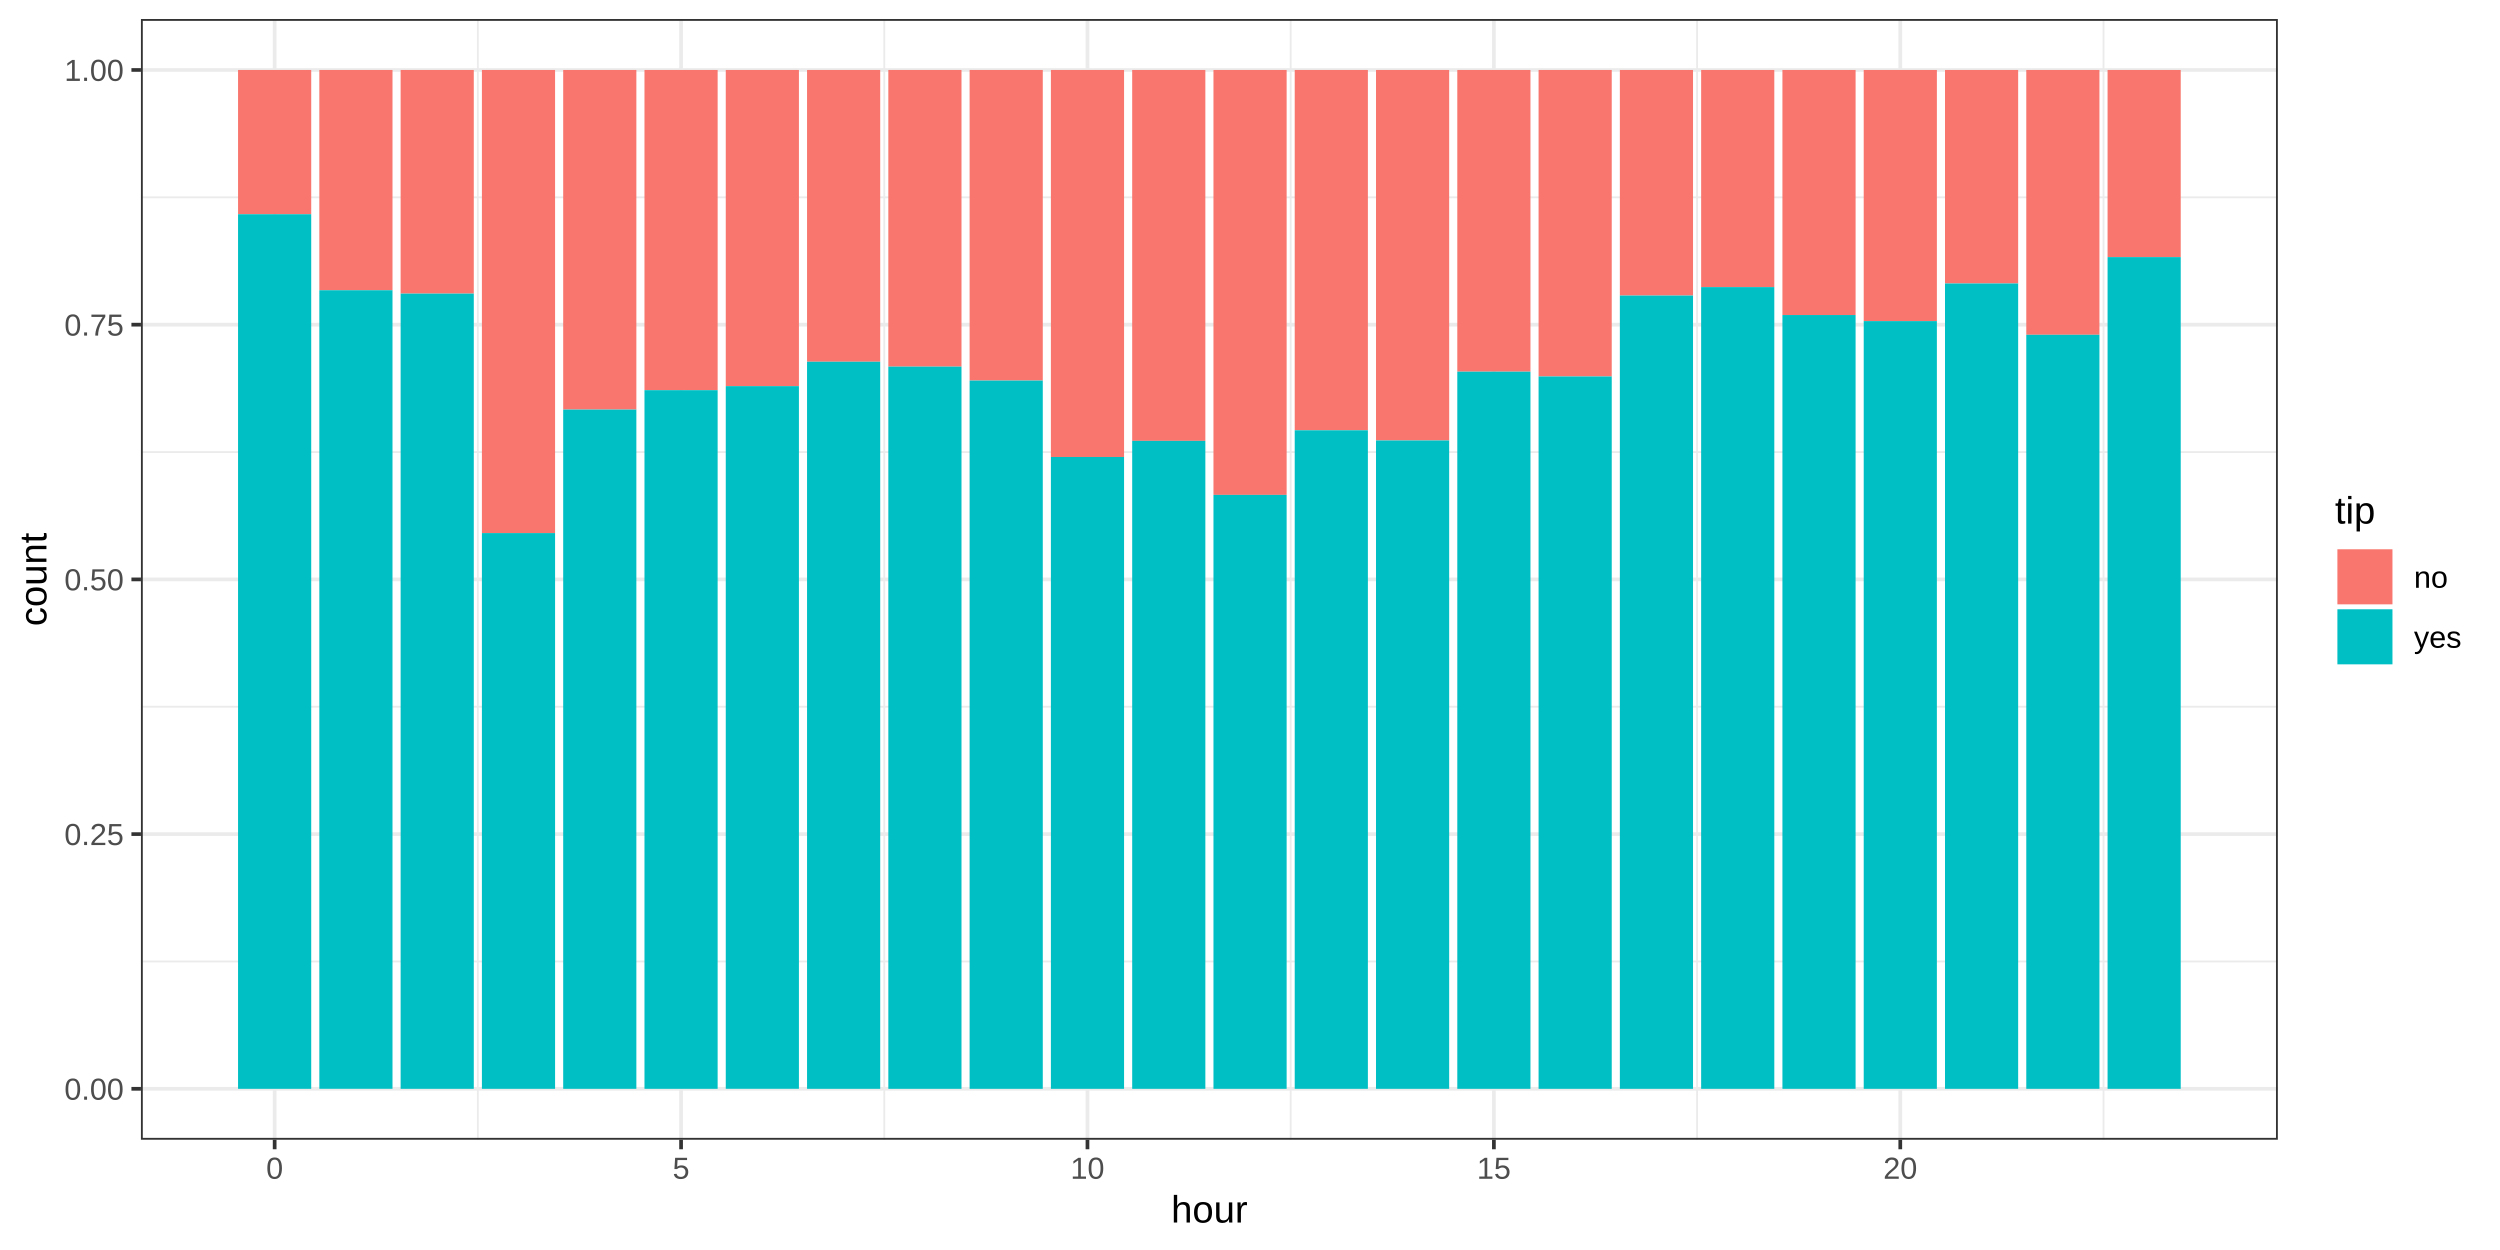
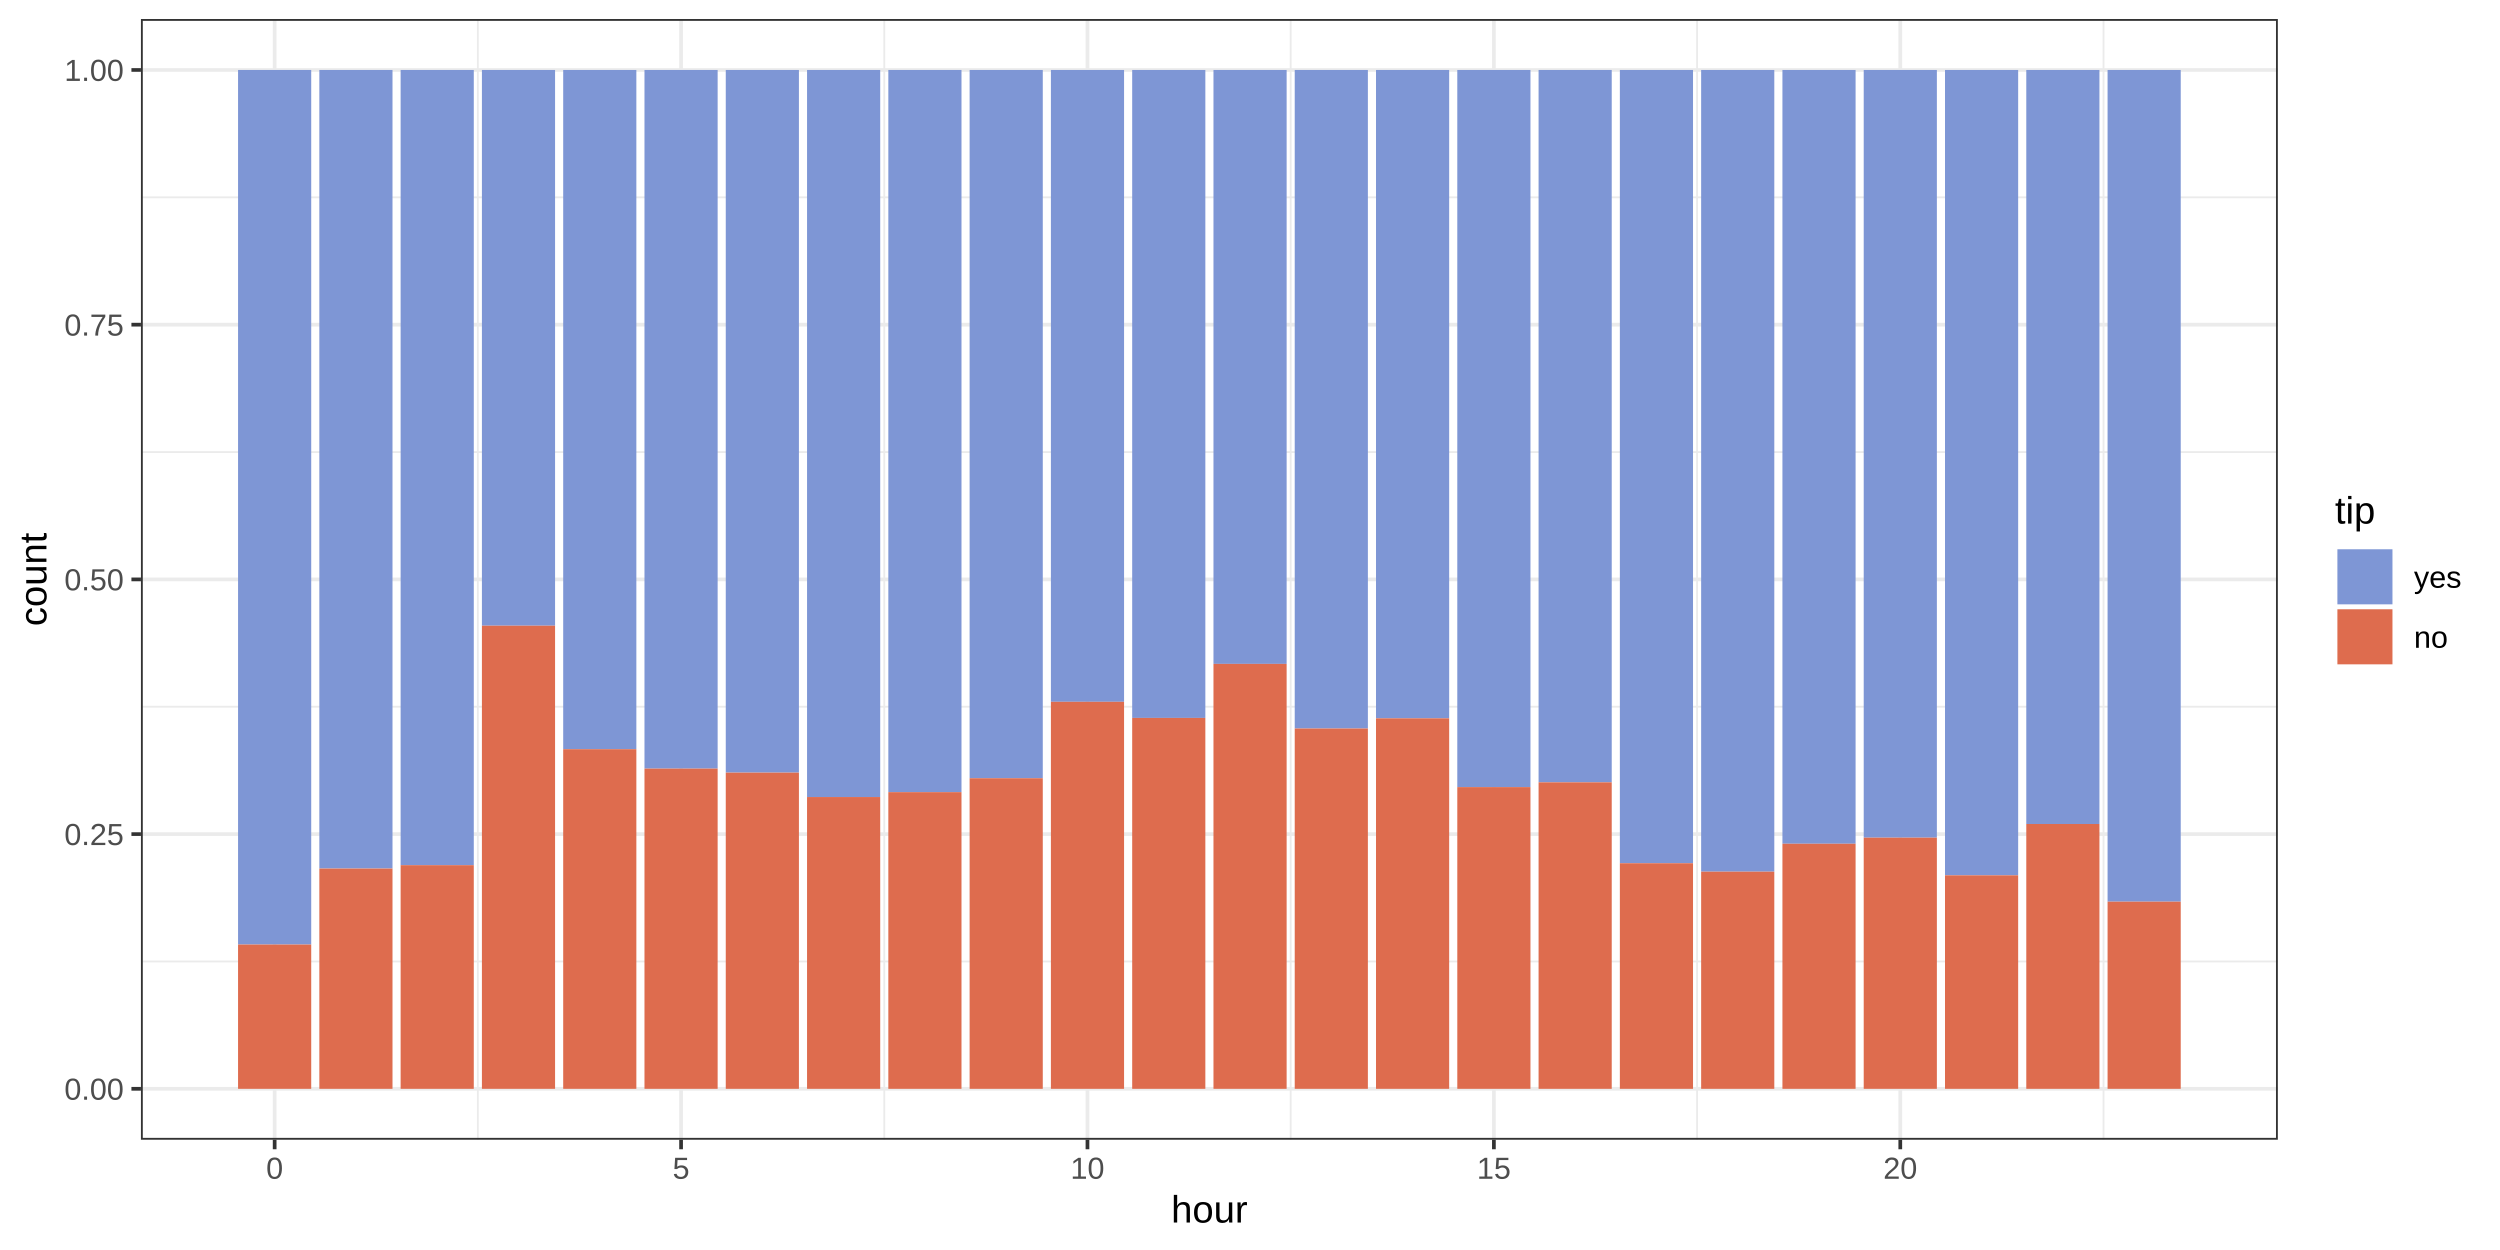
<svg xmlns="http://www.w3.org/2000/svg" class="svglite" width="720.00pt" height="360.00pt" viewBox="0 0 720.00 360.00">
  <defs>
    <style type="text/css">
    .svglite line, .svglite polyline, .svglite polygon, .svglite path, .svglite rect, .svglite circle {
      fill: none;
      stroke: #000000;
      stroke-linecap: round;
      stroke-linejoin: round;
      stroke-miterlimit: 10.00;
    }
    .svglite text {
      white-space: pre;
    }
  </style>
  </defs>
  <rect width="100%" height="100%" style="stroke: none; fill: #FFFFFF;" />
  <defs>
    <clipPath id="cpMC4wMHw3MjAuMDB8MC4wMHwzNjAuMDA=">
      <rect x="0.00" y="0.00" width="720.00" height="360.00" />
    </clipPath>
  </defs>
  <g clip-path="url(#cpMC4wMHw3MjAuMDB8MC4wMHwzNjAuMDA=)">
    <rect x="0.00" y="0.00" width="720.00" height="360.00" style="stroke-width: 1.07; stroke: #FFFFFF; fill: #FFFFFF;" />
  </g>
  <defs>
    <clipPath id="cpNDAuNTl8NjU2LjAyfDUuNDh8MzI4LjI1">
      <rect x="40.59" y="5.48" width="615.43" height="322.77" />
    </clipPath>
  </defs>
  <g clip-path="url(#cpNDAuNTl8NjU2LjAyfDUuNDh8MzI4LjI1)">
    <rect x="40.59" y="5.48" width="615.43" height="322.77" style="stroke-width: 1.07; stroke: none; fill: #FFFFFF;" />
    <polyline points="40.59,276.90 656.02,276.90 " style="stroke-width: 0.53; stroke: #EBEBEB; stroke-linecap: butt;" />
    <polyline points="40.59,203.54 656.02,203.54 " style="stroke-width: 0.53; stroke: #EBEBEB; stroke-linecap: butt;" />
    <polyline points="40.59,130.19 656.02,130.19 " style="stroke-width: 0.53; stroke: #EBEBEB; stroke-linecap: butt;" />
    <polyline points="40.59,56.83 656.02,56.83 " style="stroke-width: 0.53; stroke: #EBEBEB; stroke-linecap: butt;" />
    <polyline points="137.62,328.25 137.62,5.48 " style="stroke-width: 0.53; stroke: #EBEBEB; stroke-linecap: butt;" />
    <polyline points="254.67,328.25 254.67,5.48 " style="stroke-width: 0.53; stroke: #EBEBEB; stroke-linecap: butt;" />
    <polyline points="371.71,328.25 371.71,5.48 " style="stroke-width: 0.53; stroke: #EBEBEB; stroke-linecap: butt;" />
    <polyline points="488.76,328.25 488.76,5.48 " style="stroke-width: 0.53; stroke: #EBEBEB; stroke-linecap: butt;" />
    <polyline points="605.81,328.25 605.81,5.48 " style="stroke-width: 0.53; stroke: #EBEBEB; stroke-linecap: butt;" />
    <polyline points="40.59,313.58 656.02,313.58 " style="stroke-width: 1.07; stroke: #EBEBEB; stroke-linecap: butt;" />
    <polyline points="40.59,240.22 656.02,240.22 " style="stroke-width: 1.07; stroke: #EBEBEB; stroke-linecap: butt;" />
    <polyline points="40.59,166.87 656.02,166.87 " style="stroke-width: 1.07; stroke: #EBEBEB; stroke-linecap: butt;" />
    <polyline points="40.59,93.51 656.02,93.51 " style="stroke-width: 1.07; stroke: #EBEBEB; stroke-linecap: butt;" />
    <polyline points="40.59,20.15 656.02,20.15 " style="stroke-width: 1.07; stroke: #EBEBEB; stroke-linecap: butt;" />
    <polyline points="79.10,328.25 79.10,5.48 " style="stroke-width: 1.07; stroke: #EBEBEB; stroke-linecap: butt;" />
    <polyline points="196.15,328.25 196.15,5.48 " style="stroke-width: 1.07; stroke: #EBEBEB; stroke-linecap: butt;" />
    <polyline points="313.19,328.25 313.19,5.48 " style="stroke-width: 1.07; stroke: #EBEBEB; stroke-linecap: butt;" />
    <polyline points="430.24,328.25 430.24,5.48 " style="stroke-width: 1.07; stroke: #EBEBEB; stroke-linecap: butt;" />
    <polyline points="547.28,328.25 547.28,5.48 " style="stroke-width: 1.07; stroke: #EBEBEB; stroke-linecap: butt;" />
-     <rect x="68.56" y="20.15" width="21.07" height="41.55" style="stroke-width: 1.07; stroke: none; stroke-linecap: butt; stroke-linejoin: miter; fill: #F8766D;" />
-     <rect x="91.97" y="20.15" width="21.07" height="63.44" style="stroke-width: 1.07; stroke: none; stroke-linecap: butt; stroke-linejoin: miter; fill: #F8766D;" />
-     <rect x="115.38" y="20.15" width="21.07" height="64.41" style="stroke-width: 1.07; stroke: none; stroke-linecap: butt; stroke-linejoin: miter; fill: #F8766D;" />
-     <rect x="138.79" y="20.15" width="21.07" height="133.38" style="stroke-width: 1.07; stroke: none; stroke-linecap: butt; stroke-linejoin: miter; fill: #F8766D;" />
-     <rect x="162.20" y="20.15" width="21.07" height="97.81" style="stroke-width: 1.07; stroke: none; stroke-linecap: butt; stroke-linejoin: miter; fill: #F8766D;" />
-     <rect x="185.61" y="20.15" width="21.07" height="92.22" style="stroke-width: 1.07; stroke: none; stroke-linecap: butt; stroke-linejoin: miter; fill: #F8766D;" />
-     <rect x="209.02" y="20.15" width="21.07" height="91.06" style="stroke-width: 1.07; stroke: none; stroke-linecap: butt; stroke-linejoin: miter; fill: #F8766D;" />
-     <rect x="232.43" y="20.15" width="21.07" height="84.03" style="stroke-width: 1.07; stroke: none; stroke-linecap: butt; stroke-linejoin: miter; fill: #F8766D;" />
-     <rect x="255.84" y="20.15" width="21.07" height="85.44" style="stroke-width: 1.07; stroke: none; stroke-linecap: butt; stroke-linejoin: miter; fill: #F8766D;" />
-     <rect x="279.25" y="20.15" width="21.07" height="89.45" style="stroke-width: 1.07; stroke: none; stroke-linecap: butt; stroke-linejoin: miter; fill: #F8766D;" />
-     <rect x="302.66" y="20.15" width="21.07" height="111.46" style="stroke-width: 1.07; stroke: none; stroke-linecap: butt; stroke-linejoin: miter; fill: #F8766D;" />
-     <rect x="326.07" y="20.15" width="21.07" height="106.82" style="stroke-width: 1.07; stroke: none; stroke-linecap: butt; stroke-linejoin: miter; fill: #F8766D;" />
-     <rect x="349.48" y="20.15" width="21.07" height="122.38" style="stroke-width: 1.07; stroke: none; stroke-linecap: butt; stroke-linejoin: miter; fill: #F8766D;" />
-     <rect x="372.88" y="20.15" width="21.07" height="103.77" style="stroke-width: 1.07; stroke: none; stroke-linecap: butt; stroke-linejoin: miter; fill: #F8766D;" />
-     <rect x="396.29" y="20.15" width="21.07" height="106.70" style="stroke-width: 1.07; stroke: none; stroke-linecap: butt; stroke-linejoin: miter; fill: #F8766D;" />
-     <rect x="419.70" y="20.15" width="21.07" height="86.89" style="stroke-width: 1.07; stroke: none; stroke-linecap: butt; stroke-linejoin: miter; fill: #F8766D;" />
-     <rect x="443.11" y="20.15" width="21.07" height="88.27" style="stroke-width: 1.07; stroke: none; stroke-linecap: butt; stroke-linejoin: miter; fill: #F8766D;" />
-     <rect x="466.52" y="20.15" width="21.07" height="64.97" style="stroke-width: 1.07; stroke: none; stroke-linecap: butt; stroke-linejoin: miter; fill: #F8766D;" />
-     <rect x="489.93" y="20.15" width="21.07" height="62.54" style="stroke-width: 1.07; stroke: none; stroke-linecap: butt; stroke-linejoin: miter; fill: #F8766D;" />
-     <rect x="513.34" y="20.15" width="21.07" height="70.58" style="stroke-width: 1.07; stroke: none; stroke-linecap: butt; stroke-linejoin: miter; fill: #F8766D;" />
-     <rect x="536.75" y="20.15" width="21.07" height="72.33" style="stroke-width: 1.07; stroke: none; stroke-linecap: butt; stroke-linejoin: miter; fill: #F8766D;" />
-     <rect x="560.16" y="20.15" width="21.07" height="61.49" style="stroke-width: 1.07; stroke: none; stroke-linecap: butt; stroke-linejoin: miter; fill: #F8766D;" />
-     <rect x="583.57" y="20.15" width="21.07" height="76.27" style="stroke-width: 1.07; stroke: none; stroke-linecap: butt; stroke-linejoin: miter; fill: #F8766D;" />
-     <rect x="606.98" y="20.15" width="21.07" height="53.90" style="stroke-width: 1.07; stroke: none; stroke-linecap: butt; stroke-linejoin: miter; fill: #F8766D;" />
-     <rect x="68.56" y="61.70" width="21.07" height="251.88" style="stroke-width: 1.07; stroke: none; stroke-linecap: butt; stroke-linejoin: miter; fill: #00BFC4;" />
-     <rect x="91.97" y="83.59" width="21.07" height="229.98" style="stroke-width: 1.07; stroke: none; stroke-linecap: butt; stroke-linejoin: miter; fill: #00BFC4;" />
-     <rect x="115.38" y="84.56" width="21.07" height="229.02" style="stroke-width: 1.07; stroke: none; stroke-linecap: butt; stroke-linejoin: miter; fill: #00BFC4;" />
-     <rect x="138.79" y="153.53" width="21.07" height="160.05" style="stroke-width: 1.07; stroke: none; stroke-linecap: butt; stroke-linejoin: miter; fill: #00BFC4;" />
-     <rect x="162.20" y="117.96" width="21.07" height="195.62" style="stroke-width: 1.07; stroke: none; stroke-linecap: butt; stroke-linejoin: miter; fill: #00BFC4;" />
-     <rect x="185.61" y="112.37" width="21.07" height="201.21" style="stroke-width: 1.07; stroke: none; stroke-linecap: butt; stroke-linejoin: miter; fill: #00BFC4;" />
-     <rect x="209.02" y="111.21" width="21.07" height="202.36" style="stroke-width: 1.07; stroke: none; stroke-linecap: butt; stroke-linejoin: miter; fill: #00BFC4;" />
-     <rect x="232.43" y="104.18" width="21.07" height="209.40" style="stroke-width: 1.07; stroke: none; stroke-linecap: butt; stroke-linejoin: miter; fill: #00BFC4;" />
-     <rect x="255.84" y="105.59" width="21.07" height="207.99" style="stroke-width: 1.07; stroke: none; stroke-linecap: butt; stroke-linejoin: miter; fill: #00BFC4;" />
-     <rect x="279.25" y="109.60" width="21.07" height="203.98" style="stroke-width: 1.07; stroke: none; stroke-linecap: butt; stroke-linejoin: miter; fill: #00BFC4;" />
-     <rect x="302.66" y="131.61" width="21.07" height="181.97" style="stroke-width: 1.07; stroke: none; stroke-linecap: butt; stroke-linejoin: miter; fill: #00BFC4;" />
-     <rect x="326.07" y="126.97" width="21.07" height="186.61" style="stroke-width: 1.07; stroke: none; stroke-linecap: butt; stroke-linejoin: miter; fill: #00BFC4;" />
-     <rect x="349.48" y="142.53" width="21.07" height="171.05" style="stroke-width: 1.07; stroke: none; stroke-linecap: butt; stroke-linejoin: miter; fill: #00BFC4;" />
-     <rect x="372.88" y="123.92" width="21.07" height="189.66" style="stroke-width: 1.07; stroke: none; stroke-linecap: butt; stroke-linejoin: miter; fill: #00BFC4;" />
-     <rect x="396.29" y="126.85" width="21.07" height="186.73" style="stroke-width: 1.07; stroke: none; stroke-linecap: butt; stroke-linejoin: miter; fill: #00BFC4;" />
-     <rect x="419.70" y="107.04" width="21.07" height="206.54" style="stroke-width: 1.07; stroke: none; stroke-linecap: butt; stroke-linejoin: miter; fill: #00BFC4;" />
-     <rect x="443.11" y="108.42" width="21.07" height="205.16" style="stroke-width: 1.07; stroke: none; stroke-linecap: butt; stroke-linejoin: miter; fill: #00BFC4;" />
-     <rect x="466.52" y="85.12" width="21.07" height="228.46" style="stroke-width: 1.07; stroke: none; stroke-linecap: butt; stroke-linejoin: miter; fill: #00BFC4;" />
-     <rect x="489.93" y="82.69" width="21.07" height="230.89" style="stroke-width: 1.07; stroke: none; stroke-linecap: butt; stroke-linejoin: miter; fill: #00BFC4;" />
-     <rect x="513.34" y="90.73" width="21.07" height="222.85" style="stroke-width: 1.07; stroke: none; stroke-linecap: butt; stroke-linejoin: miter; fill: #00BFC4;" />
-     <rect x="536.75" y="92.48" width="21.07" height="221.10" style="stroke-width: 1.07; stroke: none; stroke-linecap: butt; stroke-linejoin: miter; fill: #00BFC4;" />
-     <rect x="560.16" y="81.64" width="21.07" height="231.94" style="stroke-width: 1.07; stroke: none; stroke-linecap: butt; stroke-linejoin: miter; fill: #00BFC4;" />
-     <rect x="583.57" y="96.42" width="21.07" height="217.16" style="stroke-width: 1.07; stroke: none; stroke-linecap: butt; stroke-linejoin: miter; fill: #00BFC4;" />
-     <rect x="606.98" y="74.05" width="21.07" height="239.53" style="stroke-width: 1.07; stroke: none; stroke-linecap: butt; stroke-linejoin: miter; fill: #00BFC4;" />
+     <rect x="68.56" y="20.15" width="21.07" height="251.88" style="stroke-width: 1.07; stroke: none; stroke-linecap: butt; stroke-linejoin: miter; fill: #7E96D5;" />
+     <rect x="91.97" y="20.15" width="21.07" height="229.98" style="stroke-width: 1.07; stroke: none; stroke-linecap: butt; stroke-linejoin: miter; fill: #7E96D5;" />
+     <rect x="115.38" y="20.15" width="21.07" height="229.02" style="stroke-width: 1.07; stroke: none; stroke-linecap: butt; stroke-linejoin: miter; fill: #7E96D5;" />
+     <rect x="138.79" y="20.15" width="21.07" height="160.05" style="stroke-width: 1.07; stroke: none; stroke-linecap: butt; stroke-linejoin: miter; fill: #7E96D5;" />
+     <rect x="162.20" y="20.15" width="21.07" height="195.62" style="stroke-width: 1.07; stroke: none; stroke-linecap: butt; stroke-linejoin: miter; fill: #7E96D5;" />
+     <rect x="185.61" y="20.15" width="21.07" height="201.21" style="stroke-width: 1.07; stroke: none; stroke-linecap: butt; stroke-linejoin: miter; fill: #7E96D5;" />
+     <rect x="209.02" y="20.15" width="21.07" height="202.36" style="stroke-width: 1.07; stroke: none; stroke-linecap: butt; stroke-linejoin: miter; fill: #7E96D5;" />
+     <rect x="232.43" y="20.15" width="21.07" height="209.40" style="stroke-width: 1.07; stroke: none; stroke-linecap: butt; stroke-linejoin: miter; fill: #7E96D5;" />
+     <rect x="255.84" y="20.15" width="21.07" height="207.99" style="stroke-width: 1.07; stroke: none; stroke-linecap: butt; stroke-linejoin: miter; fill: #7E96D5;" />
+     <rect x="279.25" y="20.15" width="21.07" height="203.98" style="stroke-width: 1.07; stroke: none; stroke-linecap: butt; stroke-linejoin: miter; fill: #7E96D5;" />
+     <rect x="302.66" y="20.15" width="21.07" height="181.97" style="stroke-width: 1.07; stroke: none; stroke-linecap: butt; stroke-linejoin: miter; fill: #7E96D5;" />
+     <rect x="326.07" y="20.15" width="21.07" height="186.61" style="stroke-width: 1.07; stroke: none; stroke-linecap: butt; stroke-linejoin: miter; fill: #7E96D5;" />
+     <rect x="349.48" y="20.15" width="21.07" height="171.05" style="stroke-width: 1.07; stroke: none; stroke-linecap: butt; stroke-linejoin: miter; fill: #7E96D5;" />
+     <rect x="372.88" y="20.15" width="21.07" height="189.66" style="stroke-width: 1.07; stroke: none; stroke-linecap: butt; stroke-linejoin: miter; fill: #7E96D5;" />
+     <rect x="396.29" y="20.15" width="21.07" height="186.73" style="stroke-width: 1.07; stroke: none; stroke-linecap: butt; stroke-linejoin: miter; fill: #7E96D5;" />
+     <rect x="419.70" y="20.15" width="21.07" height="206.54" style="stroke-width: 1.07; stroke: none; stroke-linecap: butt; stroke-linejoin: miter; fill: #7E96D5;" />
+     <rect x="443.11" y="20.15" width="21.07" height="205.16" style="stroke-width: 1.07; stroke: none; stroke-linecap: butt; stroke-linejoin: miter; fill: #7E96D5;" />
+     <rect x="466.52" y="20.15" width="21.07" height="228.46" style="stroke-width: 1.07; stroke: none; stroke-linecap: butt; stroke-linejoin: miter; fill: #7E96D5;" />
+     <rect x="489.93" y="20.15" width="21.07" height="230.89" style="stroke-width: 1.07; stroke: none; stroke-linecap: butt; stroke-linejoin: miter; fill: #7E96D5;" />
+     <rect x="513.34" y="20.15" width="21.07" height="222.85" style="stroke-width: 1.07; stroke: none; stroke-linecap: butt; stroke-linejoin: miter; fill: #7E96D5;" />
+     <rect x="536.75" y="20.15" width="21.07" height="221.10" style="stroke-width: 1.07; stroke: none; stroke-linecap: butt; stroke-linejoin: miter; fill: #7E96D5;" />
+     <rect x="560.16" y="20.15" width="21.07" height="231.94" style="stroke-width: 1.07; stroke: none; stroke-linecap: butt; stroke-linejoin: miter; fill: #7E96D5;" />
+     <rect x="583.57" y="20.15" width="21.07" height="217.16" style="stroke-width: 1.07; stroke: none; stroke-linecap: butt; stroke-linejoin: miter; fill: #7E96D5;" />
+     <rect x="606.98" y="20.15" width="21.07" height="239.53" style="stroke-width: 1.07; stroke: none; stroke-linecap: butt; stroke-linejoin: miter; fill: #7E96D5;" />
+     <rect x="68.56" y="272.03" width="21.07" height="41.55" style="stroke-width: 1.07; stroke: none; stroke-linecap: butt; stroke-linejoin: miter; fill: #DE6C4E;" />
+     <rect x="91.97" y="250.14" width="21.07" height="63.44" style="stroke-width: 1.07; stroke: none; stroke-linecap: butt; stroke-linejoin: miter; fill: #DE6C4E;" />
+     <rect x="115.38" y="249.17" width="21.07" height="64.41" style="stroke-width: 1.07; stroke: none; stroke-linecap: butt; stroke-linejoin: miter; fill: #DE6C4E;" />
+     <rect x="138.79" y="180.20" width="21.07" height="133.38" style="stroke-width: 1.07; stroke: none; stroke-linecap: butt; stroke-linejoin: miter; fill: #DE6C4E;" />
+     <rect x="162.20" y="215.77" width="21.07" height="97.81" style="stroke-width: 1.07; stroke: none; stroke-linecap: butt; stroke-linejoin: miter; fill: #DE6C4E;" />
+     <rect x="185.61" y="221.36" width="21.07" height="92.22" style="stroke-width: 1.07; stroke: none; stroke-linecap: butt; stroke-linejoin: miter; fill: #DE6C4E;" />
+     <rect x="209.02" y="222.52" width="21.07" height="91.06" style="stroke-width: 1.07; stroke: none; stroke-linecap: butt; stroke-linejoin: miter; fill: #DE6C4E;" />
+     <rect x="232.43" y="229.55" width="21.07" height="84.03" style="stroke-width: 1.07; stroke: none; stroke-linecap: butt; stroke-linejoin: miter; fill: #DE6C4E;" />
+     <rect x="255.84" y="228.14" width="21.07" height="85.44" style="stroke-width: 1.07; stroke: none; stroke-linecap: butt; stroke-linejoin: miter; fill: #DE6C4E;" />
+     <rect x="279.25" y="224.13" width="21.07" height="89.45" style="stroke-width: 1.07; stroke: none; stroke-linecap: butt; stroke-linejoin: miter; fill: #DE6C4E;" />
+     <rect x="302.66" y="202.12" width="21.07" height="111.46" style="stroke-width: 1.07; stroke: none; stroke-linecap: butt; stroke-linejoin: miter; fill: #DE6C4E;" />
+     <rect x="326.07" y="206.76" width="21.07" height="106.82" style="stroke-width: 1.07; stroke: none; stroke-linecap: butt; stroke-linejoin: miter; fill: #DE6C4E;" />
+     <rect x="349.48" y="191.20" width="21.07" height="122.38" style="stroke-width: 1.07; stroke: none; stroke-linecap: butt; stroke-linejoin: miter; fill: #DE6C4E;" />
+     <rect x="372.88" y="209.81" width="21.07" height="103.77" style="stroke-width: 1.07; stroke: none; stroke-linecap: butt; stroke-linejoin: miter; fill: #DE6C4E;" />
+     <rect x="396.29" y="206.88" width="21.07" height="106.70" style="stroke-width: 1.07; stroke: none; stroke-linecap: butt; stroke-linejoin: miter; fill: #DE6C4E;" />
+     <rect x="419.70" y="226.69" width="21.07" height="86.89" style="stroke-width: 1.07; stroke: none; stroke-linecap: butt; stroke-linejoin: miter; fill: #DE6C4E;" />
+     <rect x="443.11" y="225.31" width="21.07" height="88.27" style="stroke-width: 1.07; stroke: none; stroke-linecap: butt; stroke-linejoin: miter; fill: #DE6C4E;" />
+     <rect x="466.52" y="248.61" width="21.07" height="64.97" style="stroke-width: 1.07; stroke: none; stroke-linecap: butt; stroke-linejoin: miter; fill: #DE6C4E;" />
+     <rect x="489.93" y="251.04" width="21.07" height="62.54" style="stroke-width: 1.07; stroke: none; stroke-linecap: butt; stroke-linejoin: miter; fill: #DE6C4E;" />
+     <rect x="513.34" y="243.00" width="21.07" height="70.58" style="stroke-width: 1.07; stroke: none; stroke-linecap: butt; stroke-linejoin: miter; fill: #DE6C4E;" />
+     <rect x="536.75" y="241.25" width="21.07" height="72.33" style="stroke-width: 1.07; stroke: none; stroke-linecap: butt; stroke-linejoin: miter; fill: #DE6C4E;" />
+     <rect x="560.16" y="252.09" width="21.07" height="61.49" style="stroke-width: 1.07; stroke: none; stroke-linecap: butt; stroke-linejoin: miter; fill: #DE6C4E;" />
+     <rect x="583.57" y="237.31" width="21.07" height="76.27" style="stroke-width: 1.07; stroke: none; stroke-linecap: butt; stroke-linejoin: miter; fill: #DE6C4E;" />
+     <rect x="606.98" y="259.68" width="21.07" height="53.90" style="stroke-width: 1.07; stroke: none; stroke-linecap: butt; stroke-linejoin: miter; fill: #DE6C4E;" />
    <rect x="40.59" y="5.48" width="615.43" height="322.77" style="stroke-width: 1.07; stroke: #333333;" />
  </g>
  <g clip-path="url(#cpMC4wMHw3MjAuMDB8MC4wMHwzNjAuMDA=)">
    <text x="35.66" y="316.73" text-anchor="end" style="font-size: 8.80px;fill: #4D4D4D; font-family: &quot;Arial&quot;;" textLength="17.13px" lengthAdjust="spacingAndGlyphs">0.00</text>
    <text x="35.66" y="243.38" text-anchor="end" style="font-size: 8.80px;fill: #4D4D4D; font-family: &quot;Arial&quot;;" textLength="17.13px" lengthAdjust="spacingAndGlyphs">0.25</text>
    <text x="35.66" y="170.02" text-anchor="end" style="font-size: 8.80px;fill: #4D4D4D; font-family: &quot;Arial&quot;;" textLength="17.13px" lengthAdjust="spacingAndGlyphs">0.50</text>
    <text x="35.66" y="96.66" text-anchor="end" style="font-size: 8.80px;fill: #4D4D4D; font-family: &quot;Arial&quot;;" textLength="17.13px" lengthAdjust="spacingAndGlyphs">0.75</text>
    <text x="35.66" y="23.30" text-anchor="end" style="font-size: 8.80px;fill: #4D4D4D; font-family: &quot;Arial&quot;;" textLength="17.13px" lengthAdjust="spacingAndGlyphs">1.00</text>
    <polyline points="37.85,313.58 40.59,313.58 " style="stroke-width: 1.07; stroke: #333333; stroke-linecap: butt;" />
    <polyline points="37.85,240.22 40.59,240.22 " style="stroke-width: 1.07; stroke: #333333; stroke-linecap: butt;" />
    <polyline points="37.85,166.87 40.59,166.87 " style="stroke-width: 1.07; stroke: #333333; stroke-linecap: butt;" />
    <polyline points="37.85,93.51 40.59,93.51 " style="stroke-width: 1.07; stroke: #333333; stroke-linecap: butt;" />
    <polyline points="37.85,20.15 40.59,20.15 " style="stroke-width: 1.07; stroke: #333333; stroke-linecap: butt;" />
    <polyline points="79.10,330.99 79.10,328.25 " style="stroke-width: 1.07; stroke: #333333; stroke-linecap: butt;" />
    <polyline points="196.15,330.99 196.15,328.25 " style="stroke-width: 1.07; stroke: #333333; stroke-linecap: butt;" />
    <polyline points="313.19,330.99 313.19,328.25 " style="stroke-width: 1.07; stroke: #333333; stroke-linecap: butt;" />
    <polyline points="430.24,330.99 430.24,328.25 " style="stroke-width: 1.07; stroke: #333333; stroke-linecap: butt;" />
    <polyline points="547.28,330.99 547.28,328.25 " style="stroke-width: 1.07; stroke: #333333; stroke-linecap: butt;" />
    <text x="79.10" y="339.49" text-anchor="middle" style="font-size: 8.80px;fill: #4D4D4D; font-family: &quot;Arial&quot;;" textLength="4.90px" lengthAdjust="spacingAndGlyphs">0</text>
    <text x="196.15" y="339.49" text-anchor="middle" style="font-size: 8.80px;fill: #4D4D4D; font-family: &quot;Arial&quot;;" textLength="4.90px" lengthAdjust="spacingAndGlyphs">5</text>
    <text x="313.19" y="339.49" text-anchor="middle" style="font-size: 8.80px;fill: #4D4D4D; font-family: &quot;Arial&quot;;" textLength="9.79px" lengthAdjust="spacingAndGlyphs">10</text>
    <text x="430.24" y="339.49" text-anchor="middle" style="font-size: 8.80px;fill: #4D4D4D; font-family: &quot;Arial&quot;;" textLength="9.79px" lengthAdjust="spacingAndGlyphs">15</text>
    <text x="547.28" y="339.49" text-anchor="middle" style="font-size: 8.80px;fill: #4D4D4D; font-family: &quot;Arial&quot;;" textLength="9.79px" lengthAdjust="spacingAndGlyphs">20</text>
    <text x="348.30" y="352.10" text-anchor="middle" style="font-size: 11.00px; font-family: &quot;Arial&quot;;" textLength="22.02px" lengthAdjust="spacingAndGlyphs">hour</text>
    <text transform="translate(13.37,166.87) rotate(-90)" text-anchor="middle" style="font-size: 11.00px; font-family: &quot;Arial&quot;;" textLength="26.91px" lengthAdjust="spacingAndGlyphs">count</text>
    <rect x="666.98" y="136.21" width="47.54" height="61.32" style="stroke-width: 1.07; stroke: none; fill: #FFFFFF;" />
    <text x="672.46" y="150.79" style="font-size: 11.00px; font-family: &quot;Arial&quot;;" textLength="11.61px" lengthAdjust="spacingAndGlyphs">tip</text>
    <rect x="672.46" y="157.48" width="17.28" height="17.28" style="stroke-width: 1.07; stroke: none; fill: #FFFFFF;" />
-     <rect x="673.17" y="158.19" width="15.86" height="15.86" style="stroke-width: 1.07; stroke: none; stroke-linecap: butt; stroke-linejoin: miter; fill: #F8766D;" />
+     <rect x="673.17" y="158.19" width="15.86" height="15.86" style="stroke-width: 1.07; stroke: none; stroke-linecap: butt; stroke-linejoin: miter; fill: #7E96D5;" />
    <rect x="672.46" y="174.76" width="17.28" height="17.28" style="stroke-width: 1.07; stroke: none; fill: #FFFFFF;" />
-     <rect x="673.17" y="175.47" width="15.86" height="15.86" style="stroke-width: 1.07; stroke: none; stroke-linecap: butt; stroke-linejoin: miter; fill: #00BFC4;" />
-     <text x="695.22" y="169.28" style="font-size: 8.80px; font-family: &quot;Arial&quot;;" textLength="9.79px" lengthAdjust="spacingAndGlyphs">no</text>
-     <text x="695.22" y="186.56" style="font-size: 8.80px; font-family: &quot;Arial&quot;;" textLength="13.69px" lengthAdjust="spacingAndGlyphs">yes</text>
+     <rect x="673.17" y="175.47" width="15.86" height="15.86" style="stroke-width: 1.07; stroke: none; stroke-linecap: butt; stroke-linejoin: miter; fill: #DE6C4E;" />
+     <text x="695.22" y="169.28" style="font-size: 8.80px; font-family: &quot;Arial&quot;;" textLength="13.69px" lengthAdjust="spacingAndGlyphs">yes</text>
+     <text x="695.22" y="186.56" style="font-size: 8.80px; font-family: &quot;Arial&quot;;" textLength="9.79px" lengthAdjust="spacingAndGlyphs">no</text>
  </g>
</svg>
